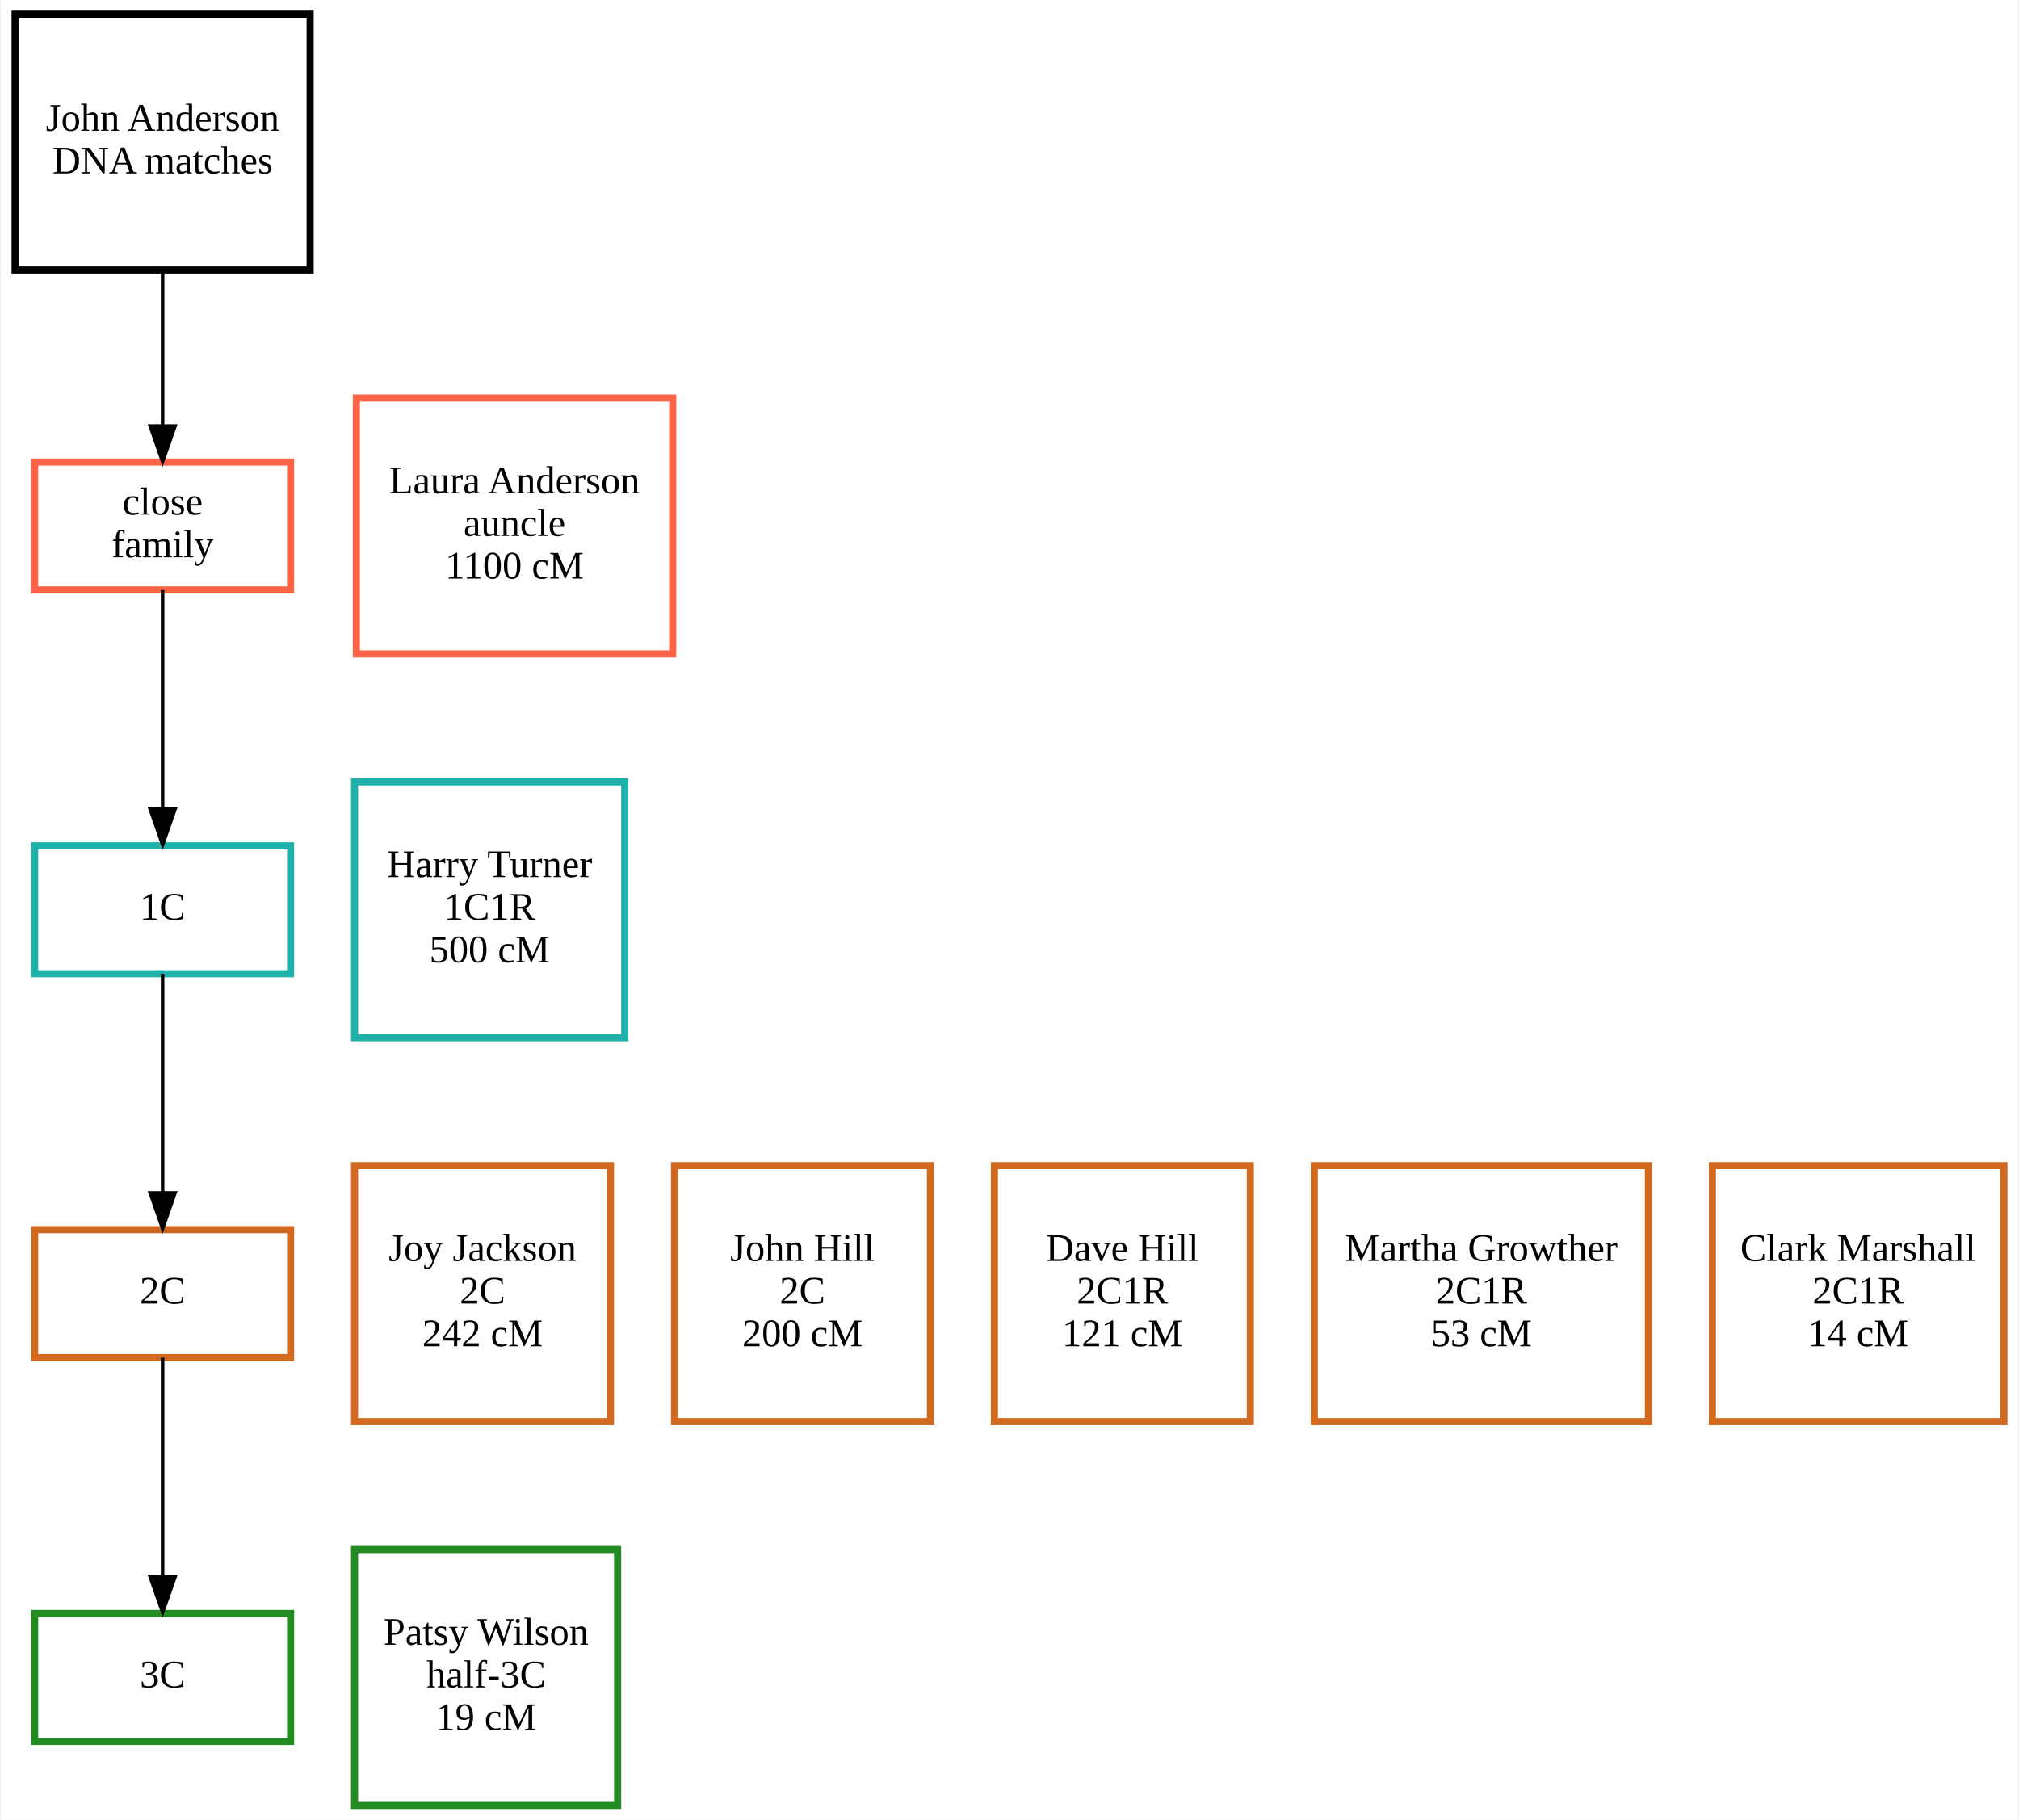
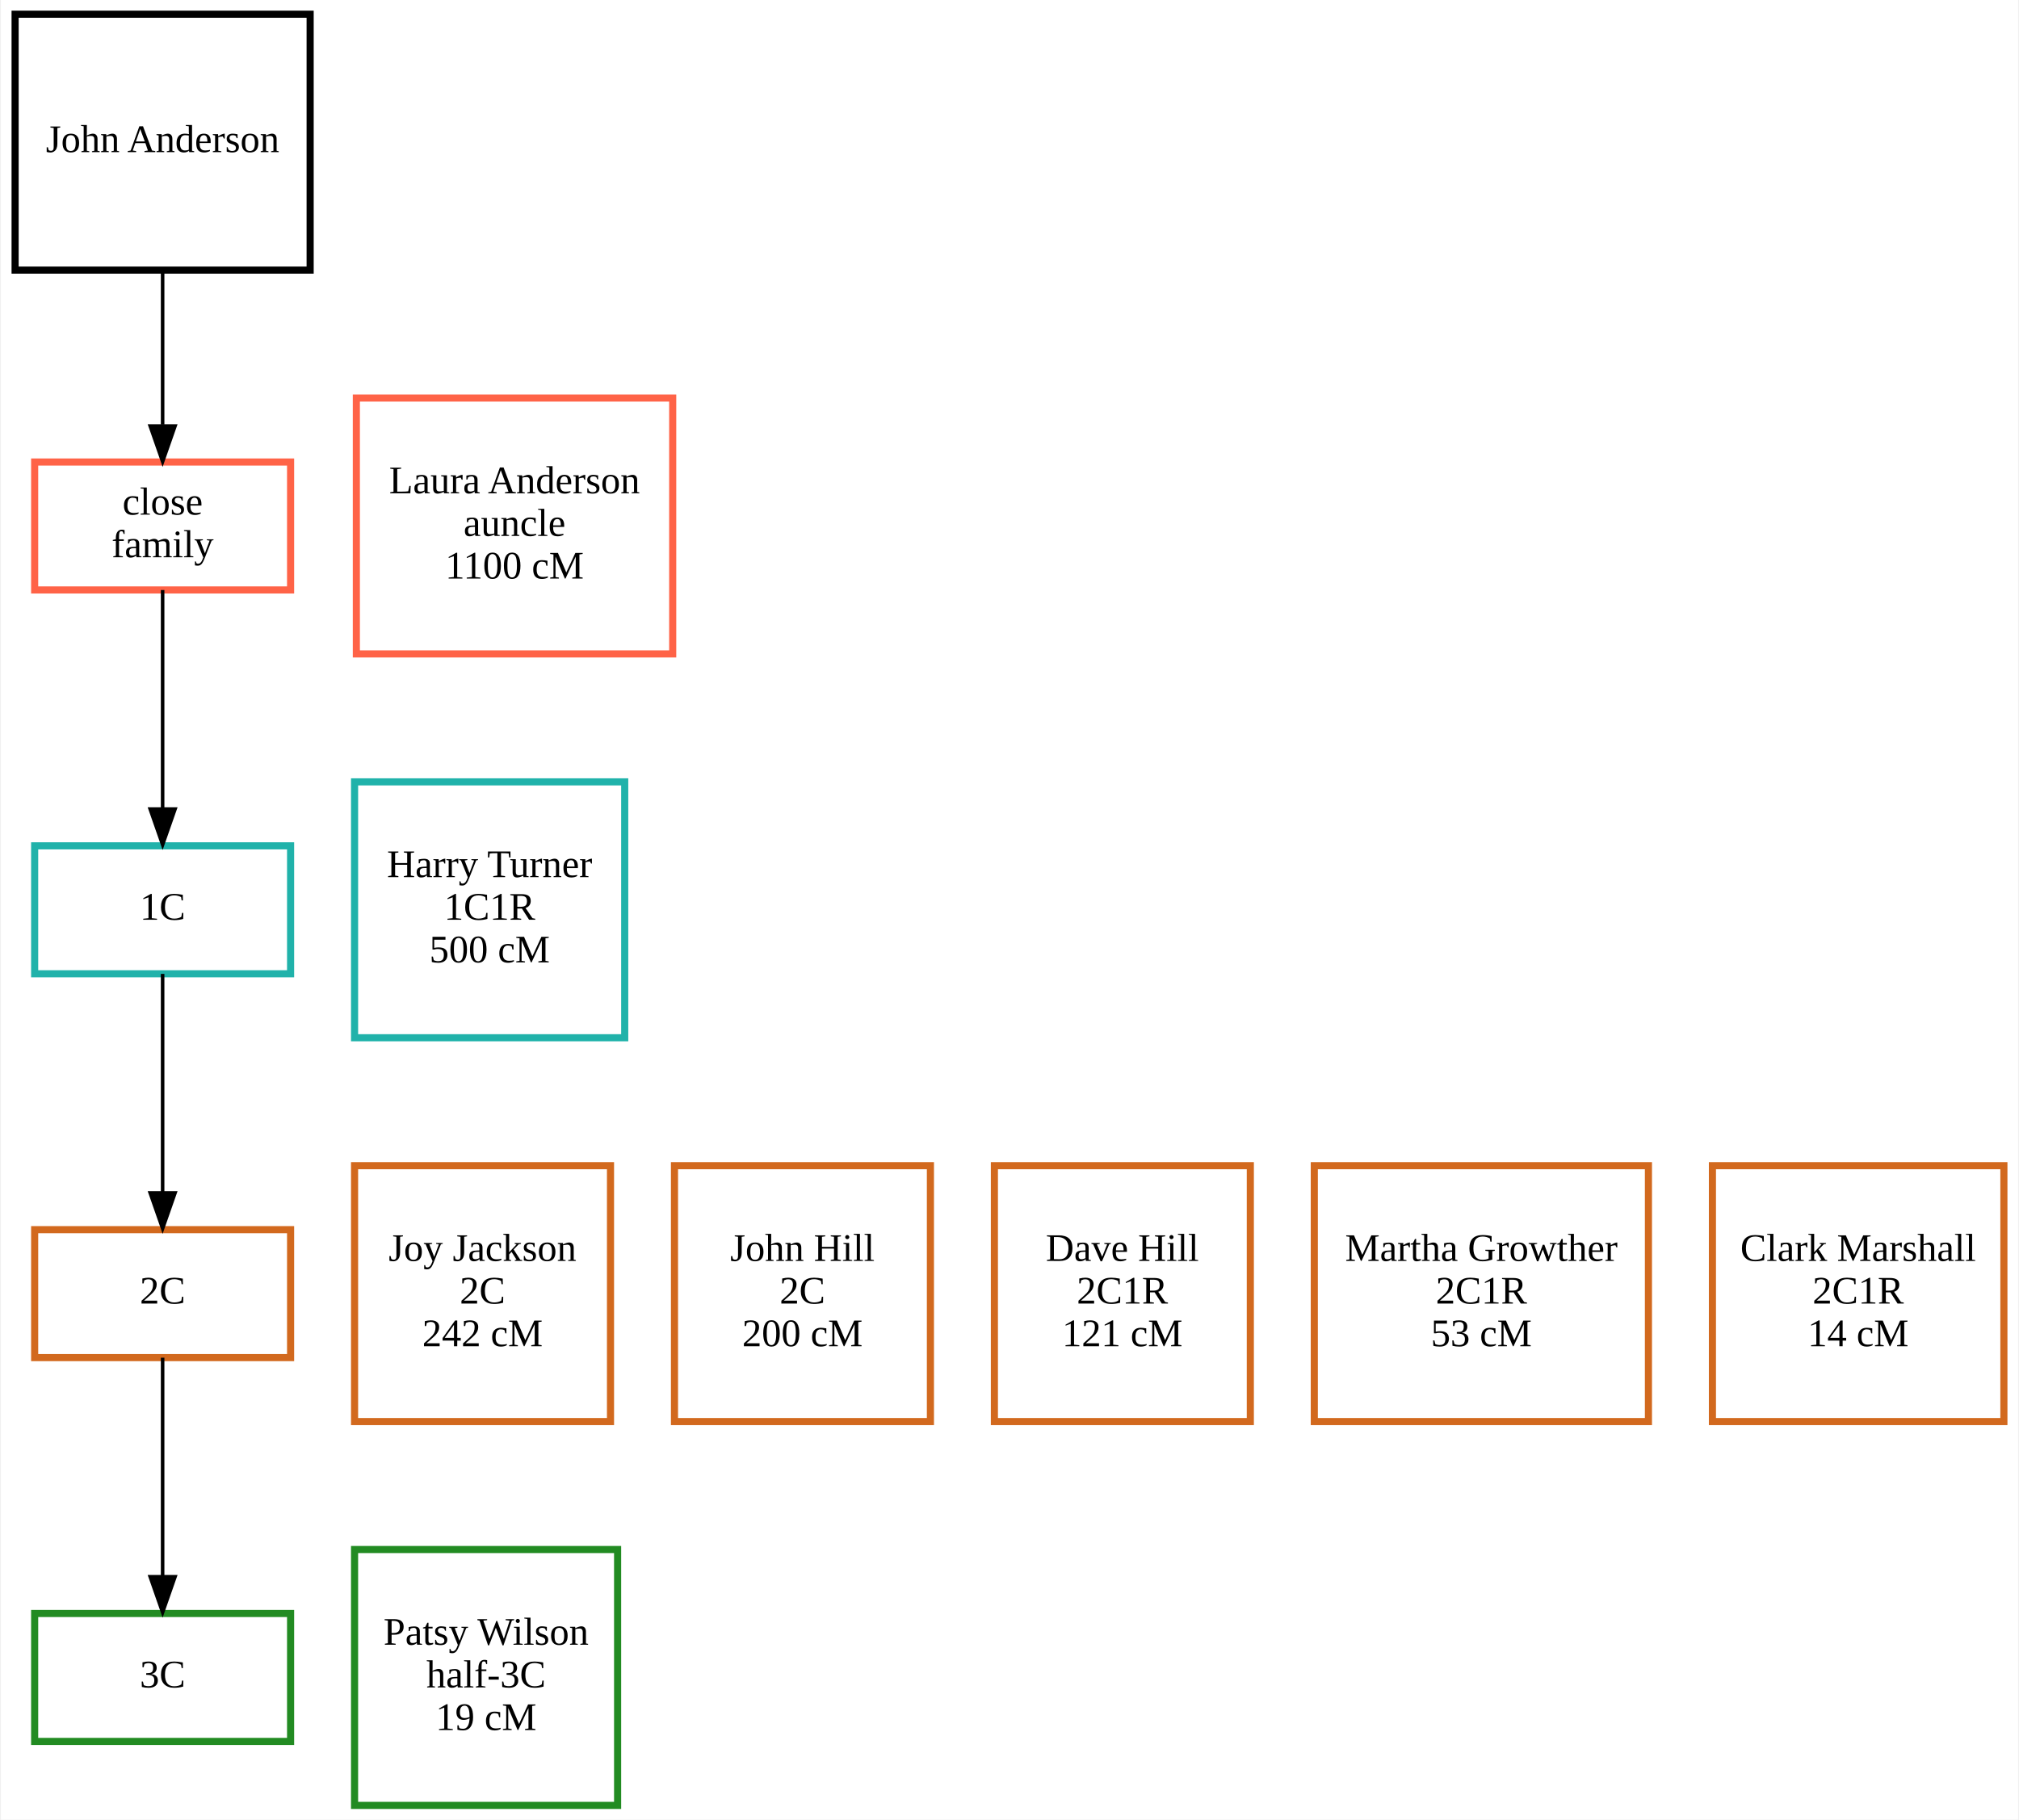
<svg xmlns="http://www.w3.org/2000/svg" width="568pt" height="512pt" viewBox="0.00 0.00 567.50 512.00">
  <g id="graph0" class="graph" transform="scale(1 1) rotate(0) translate(4 508)">
    <polygon fill="white" stroke="transparent" points="-4,4 -4,-508 563.5,-508 563.5,4 -4,4" />
    <g id="node1" class="node">
      <polygon fill="none" stroke="black" stroke-width="2" points="83,-504 0,-504 0,-432 83,-432 83,-504" />
-       <text text-anchor="middle" x="41.5" y="-471.2" font-family="Times New Roman,serif" font-size="11.00">John Anderson</text>
-       <text text-anchor="middle" x="41.5" y="-459.2" font-family="Times New Roman,serif" font-size="11.00">DNA matches</text>
+       <text text-anchor="middle" x="41.5" y="-465.2" font-family="Times New Roman,serif" font-size="11.00">John Anderson</text>
    </g>
    <g id="node2" class="node">
      <polygon fill="none" stroke="tomato" stroke-width="2" points="77.5,-378 5.5,-378 5.5,-342 77.5,-342 77.5,-378" />
      <text text-anchor="middle" x="41.5" y="-363.2" font-family="Times New Roman,serif" font-size="11.00">close</text>
      <text text-anchor="middle" x="41.5" y="-351.2" font-family="Times New Roman,serif" font-size="11.00">family</text>
    </g>
    <g id="edge2" class="edge">
      <path fill="none" stroke="black" d="M41.5,-432C41.5,-417.86 41.5,-401.79 41.5,-388.52" />
      <polygon fill="black" stroke="black" points="45,-388.13 41.5,-378.13 38,-388.13 45,-388.13" />
    </g>
    <g id="node3" class="node">
      <polygon fill="none" stroke="tomato" stroke-width="2" points="185,-396 96,-396 96,-324 185,-324 185,-396" />
      <text text-anchor="middle" x="140.5" y="-369.2" font-family="Times New Roman,serif" font-size="11.00">Laura Anderson</text>
      <text text-anchor="middle" x="140.5" y="-357.2" font-family="Times New Roman,serif" font-size="11.00">auncle</text>
      <text text-anchor="middle" x="140.5" y="-345.2" font-family="Times New Roman,serif" font-size="11.00">1100 cM</text>
    </g>
    <g id="node4" class="node">
      <polygon fill="none" stroke="lightseagreen" stroke-width="2" points="77.5,-270 5.5,-270 5.5,-234 77.5,-234 77.5,-270" />
      <text text-anchor="middle" x="41.5" y="-249.2" font-family="Times New Roman,serif" font-size="11.00">1C</text>
    </g>
    <g id="edge4" class="edge">
      <path fill="none" stroke="black" d="M41.5,-341.97C41.5,-325.38 41.5,-299.88 41.5,-280.43" />
      <polygon fill="black" stroke="black" points="45,-280.34 41.5,-270.34 38,-280.34 45,-280.34" />
    </g>
    <g id="node5" class="node">
      <polygon fill="none" stroke="lightseagreen" stroke-width="2" points="171.5,-288 95.5,-288 95.5,-216 171.5,-216 171.5,-288" />
      <text text-anchor="middle" x="133.5" y="-261.2" font-family="Times New Roman,serif" font-size="11.00">Harry Turner</text>
      <text text-anchor="middle" x="133.5" y="-249.2" font-family="Times New Roman,serif" font-size="11.00">1C1R</text>
      <text text-anchor="middle" x="133.5" y="-237.2" font-family="Times New Roman,serif" font-size="11.00">500 cM</text>
    </g>
    <g id="node6" class="node">
      <polygon fill="none" stroke="chocolate" stroke-width="2" points="77.5,-162 5.5,-162 5.5,-126 77.5,-126 77.5,-162" />
      <text text-anchor="middle" x="41.5" y="-141.2" font-family="Times New Roman,serif" font-size="11.00">2C</text>
    </g>
    <g id="edge10" class="edge">
      <path fill="none" stroke="black" d="M41.5,-233.97C41.5,-217.38 41.5,-191.88 41.5,-172.43" />
      <polygon fill="black" stroke="black" points="45,-172.34 41.5,-162.34 38,-172.34 45,-172.34" />
    </g>
    <g id="node7" class="node">
      <polygon fill="none" stroke="chocolate" stroke-width="2" points="167.5,-180 95.5,-180 95.5,-108 167.5,-108 167.5,-180" />
      <text text-anchor="middle" x="131.5" y="-153.2" font-family="Times New Roman,serif" font-size="11.00">Joy Jackson</text>
      <text text-anchor="middle" x="131.5" y="-141.2" font-family="Times New Roman,serif" font-size="11.00">2C</text>
      <text text-anchor="middle" x="131.5" y="-129.2" font-family="Times New Roman,serif" font-size="11.00">242 cM</text>
    </g>
    <g id="node12" class="node">
      <polygon fill="none" stroke="forestgreen" stroke-width="2" points="77.5,-54 5.5,-54 5.5,-18 77.5,-18 77.5,-54" />
      <text text-anchor="middle" x="41.5" y="-33.2" font-family="Times New Roman,serif" font-size="11.00">3C</text>
    </g>
    <g id="edge12" class="edge">
      <path fill="none" stroke="black" d="M41.5,-125.97C41.5,-109.38 41.5,-83.88 41.5,-64.43" />
      <polygon fill="black" stroke="black" points="45,-64.34 41.5,-54.34 38,-64.34 45,-64.34" />
    </g>
    <g id="node8" class="node">
      <polygon fill="none" stroke="chocolate" stroke-width="2" points="257.5,-180 185.5,-180 185.5,-108 257.5,-108 257.5,-180" />
      <text text-anchor="middle" x="221.5" y="-153.2" font-family="Times New Roman,serif" font-size="11.00">John Hill</text>
      <text text-anchor="middle" x="221.5" y="-141.2" font-family="Times New Roman,serif" font-size="11.00">2C</text>
      <text text-anchor="middle" x="221.5" y="-129.2" font-family="Times New Roman,serif" font-size="11.00">200 cM</text>
    </g>
    <g id="node9" class="node">
      <polygon fill="none" stroke="chocolate" stroke-width="2" points="347.5,-180 275.5,-180 275.5,-108 347.5,-108 347.5,-180" />
      <text text-anchor="middle" x="311.5" y="-153.2" font-family="Times New Roman,serif" font-size="11.00">Dave Hill</text>
      <text text-anchor="middle" x="311.5" y="-141.2" font-family="Times New Roman,serif" font-size="11.00">2C1R</text>
      <text text-anchor="middle" x="311.5" y="-129.2" font-family="Times New Roman,serif" font-size="11.00">121 cM</text>
    </g>
    <g id="node10" class="node">
      <polygon fill="none" stroke="chocolate" stroke-width="2" points="459.5,-180 365.5,-180 365.5,-108 459.5,-108 459.5,-180" />
      <text text-anchor="middle" x="412.5" y="-153.2" font-family="Times New Roman,serif" font-size="11.00">Martha Growther</text>
      <text text-anchor="middle" x="412.5" y="-141.2" font-family="Times New Roman,serif" font-size="11.00">2C1R</text>
      <text text-anchor="middle" x="412.5" y="-129.2" font-family="Times New Roman,serif" font-size="11.00">53 cM</text>
    </g>
    <g id="node11" class="node">
      <polygon fill="none" stroke="chocolate" stroke-width="2" points="559.5,-180 477.5,-180 477.5,-108 559.5,-108 559.5,-180" />
      <text text-anchor="middle" x="518.5" y="-153.2" font-family="Times New Roman,serif" font-size="11.00">Clark Marshall</text>
      <text text-anchor="middle" x="518.5" y="-141.2" font-family="Times New Roman,serif" font-size="11.00">2C1R</text>
      <text text-anchor="middle" x="518.5" y="-129.2" font-family="Times New Roman,serif" font-size="11.00">14 cM</text>
    </g>
    <g id="node13" class="node">
      <polygon fill="none" stroke="forestgreen" stroke-width="2" points="169.5,-72 95.5,-72 95.5,0 169.5,0 169.5,-72" />
      <text text-anchor="middle" x="132.5" y="-45.2" font-family="Times New Roman,serif" font-size="11.00">Patsy Wilson</text>
      <text text-anchor="middle" x="132.5" y="-33.2" font-family="Times New Roman,serif" font-size="11.00">half-3C</text>
      <text text-anchor="middle" x="132.5" y="-21.2" font-family="Times New Roman,serif" font-size="11.00">19 cM</text>
    </g>
  </g>
</svg>
